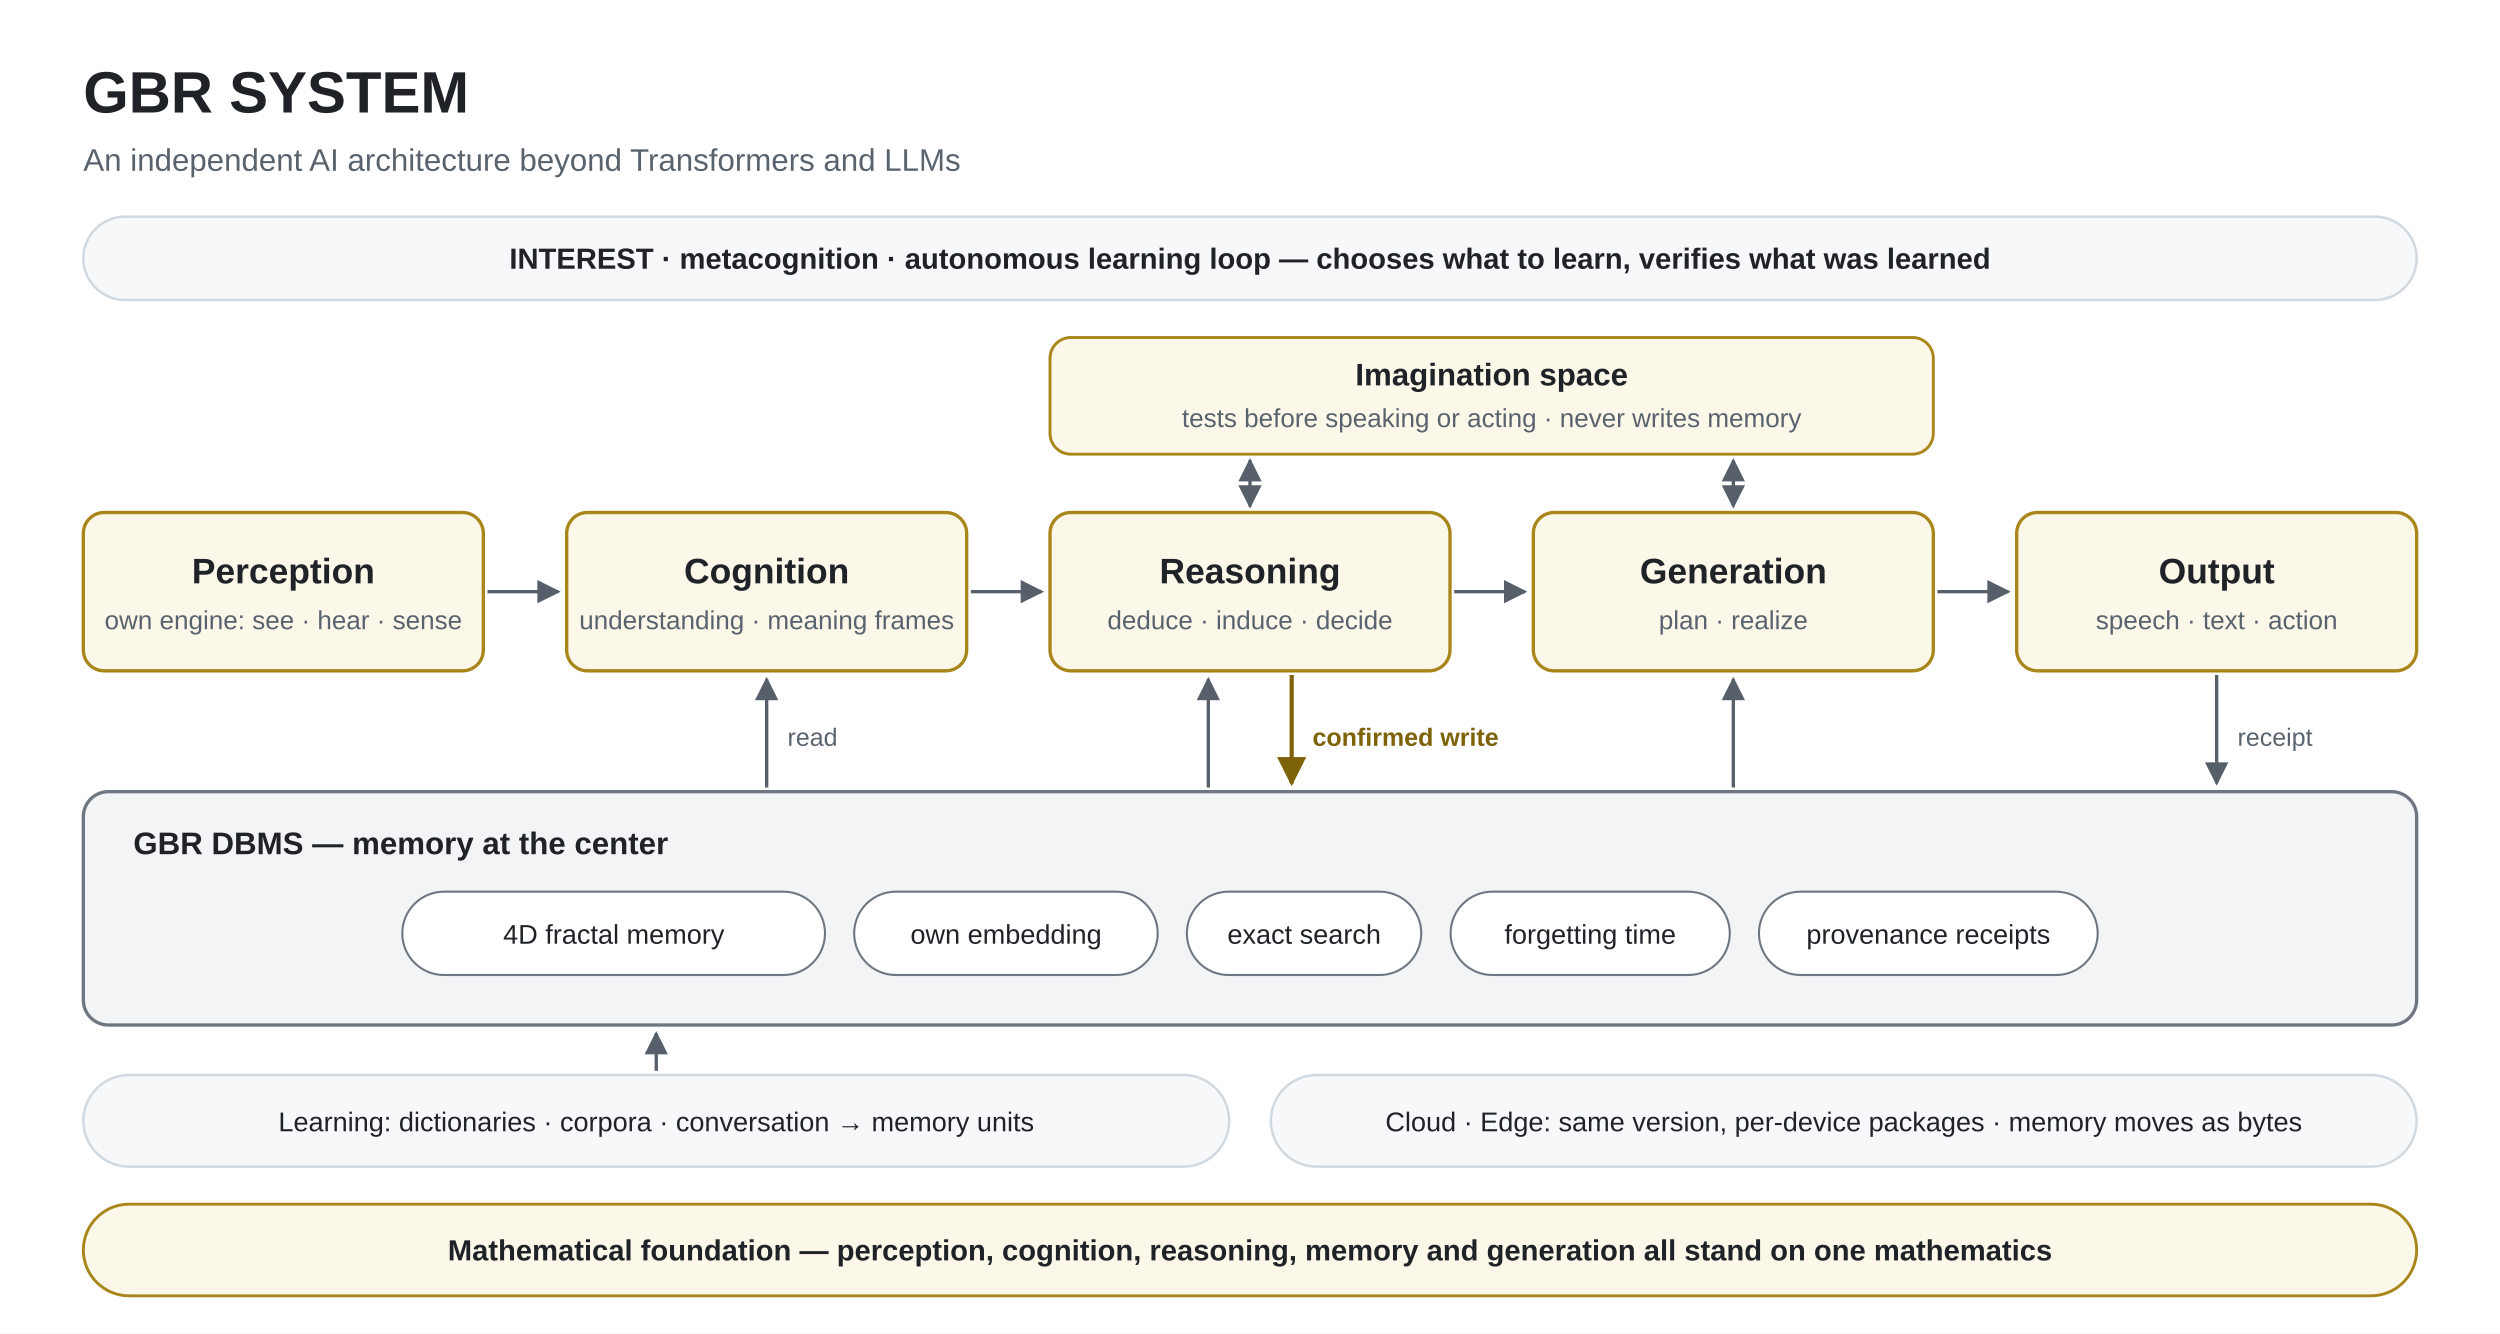
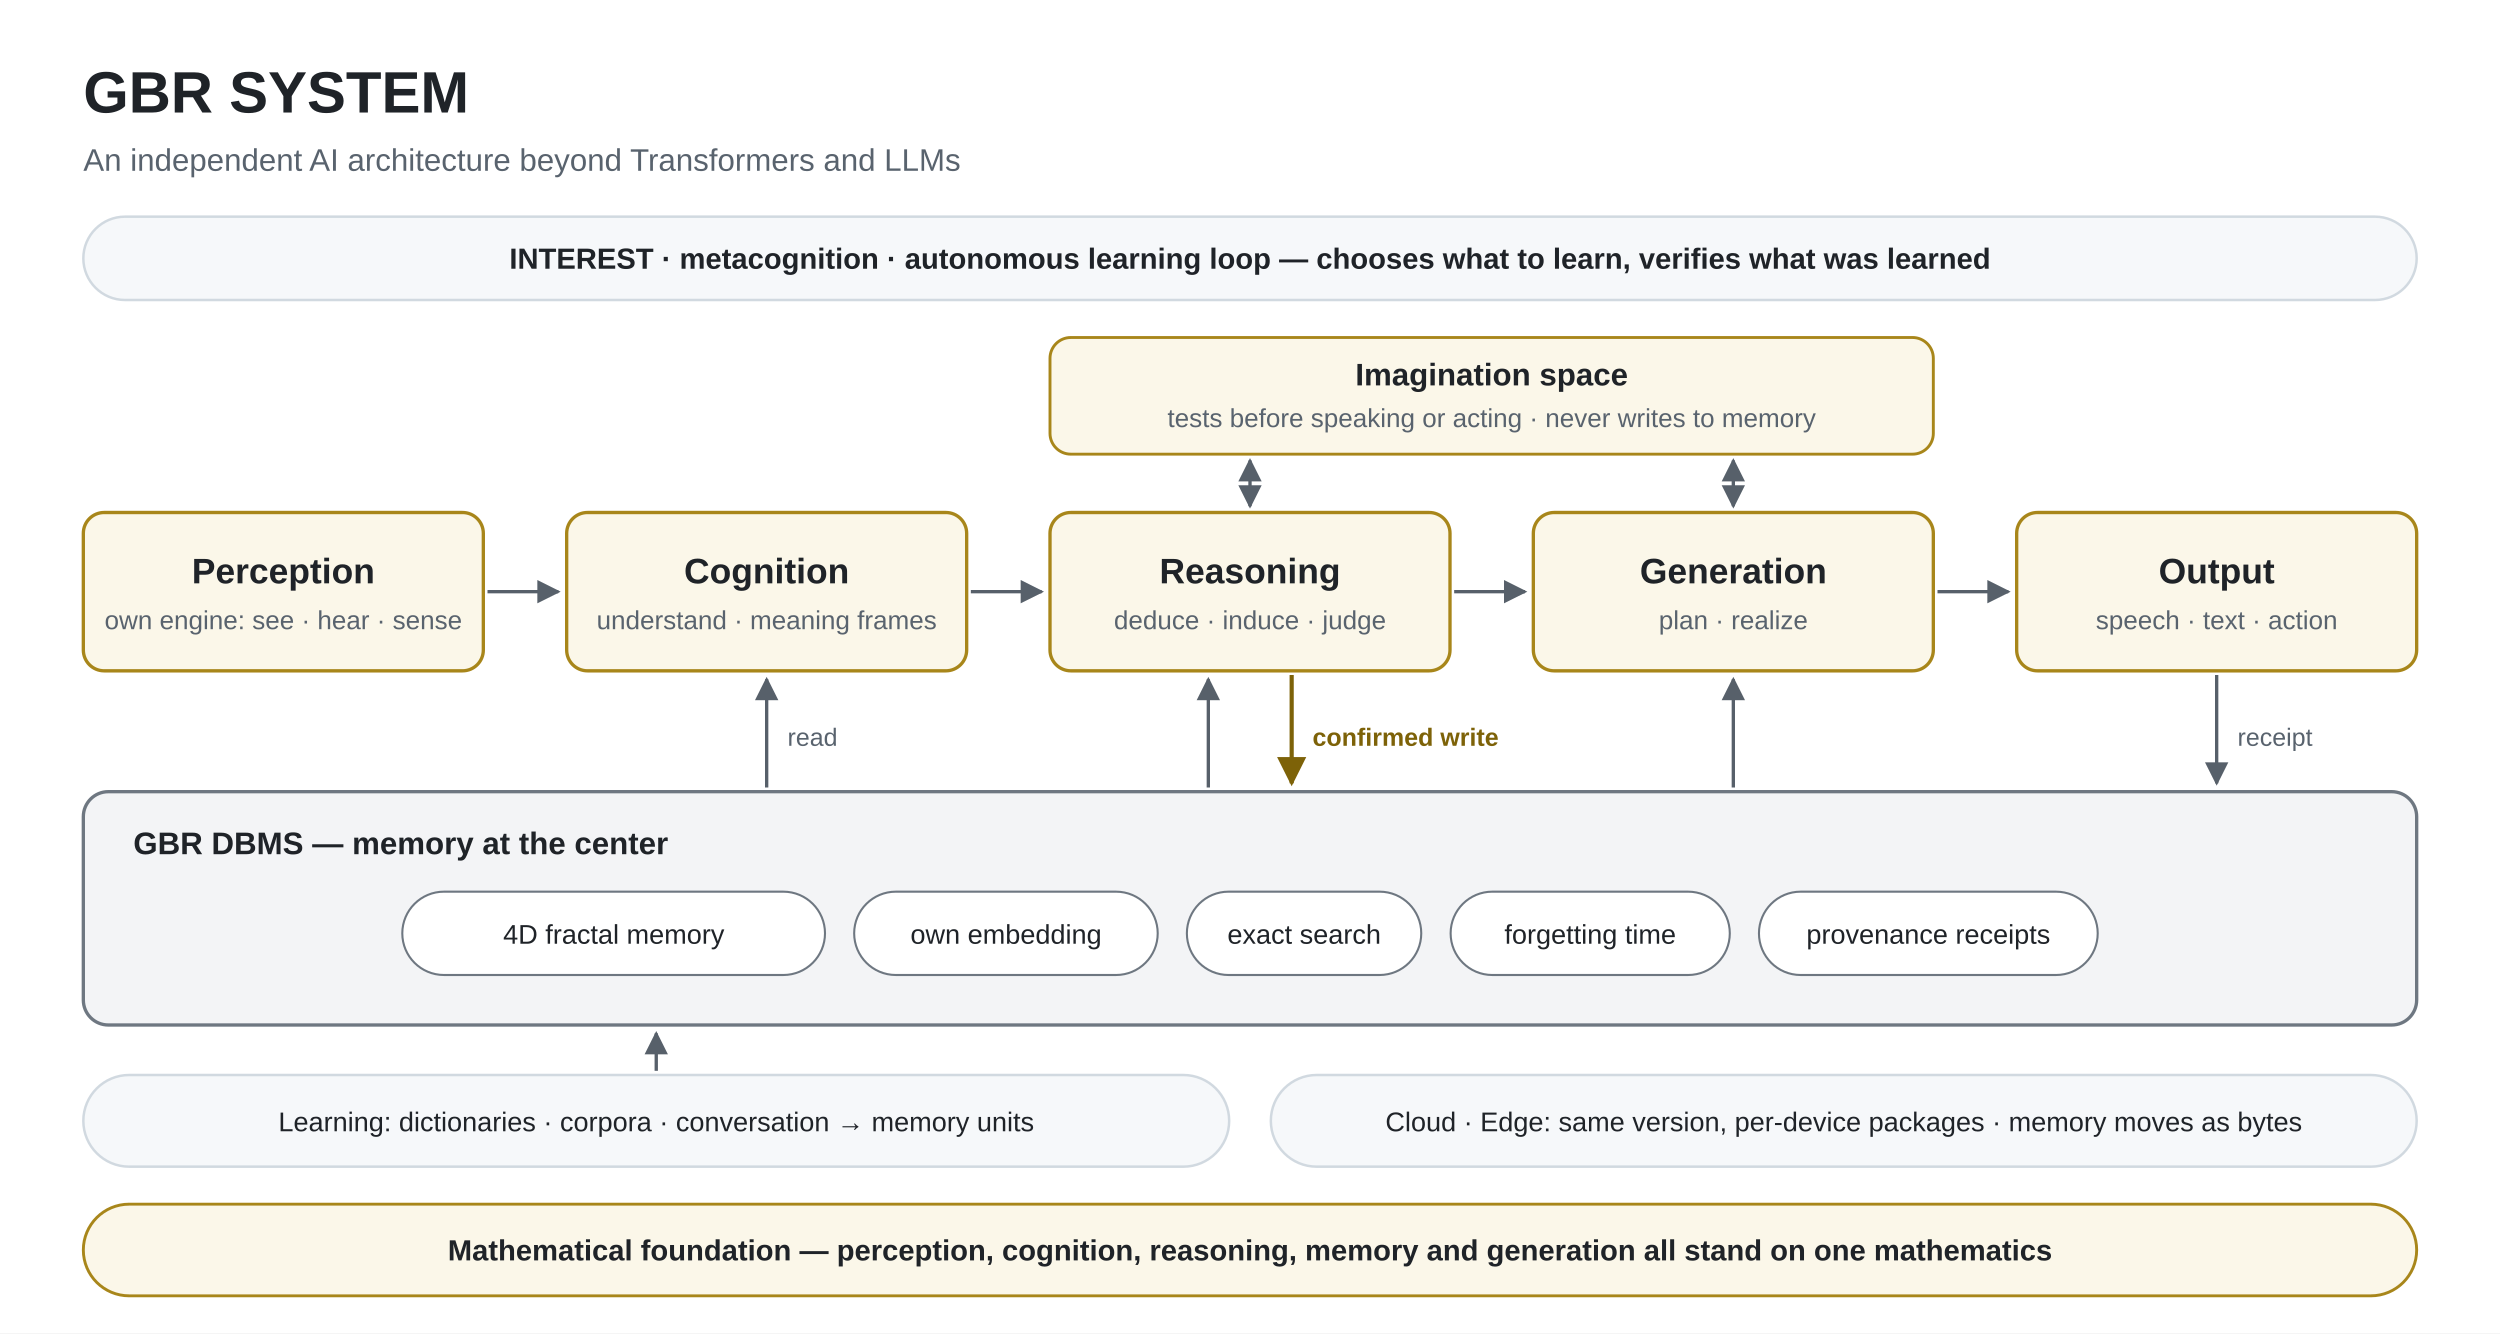
<svg xmlns="http://www.w3.org/2000/svg" viewBox="0 0 1200 640" width="1200" height="640" font-family="'Segoe UI', -apple-system, BlinkMacSystemFont, 'Helvetica Neue', Arial, 'Apple SD Gothic Neo', 'Malgun Gothic', 'Noto Sans KR', sans-serif">
  <defs>
    <marker id="a-57606a" viewBox="0 0 10 10" refX="9" refY="5" markerWidth="7" markerHeight="7" orient="auto-start-reverse">
      <path d="M0,0 L10,5 L0,10 z" fill="#57606a" />
    </marker>
    <marker id="a-7d6208" viewBox="0 0 10 10" refX="9" refY="5" markerWidth="7" markerHeight="7" orient="auto-start-reverse">
      <path d="M0,0 L10,5 L0,10 z" fill="#7d6208" />
    </marker>
  </defs>
  <rect width="1200" height="640" fill="#ffffff" />
  <text x="40" y="54" text-anchor="start" font-size="28" font-weight="700" fill="#1f2328">GBR SYSTEM</text>
  <text x="40" y="82" text-anchor="start" font-size="15" font-weight="400" fill="#59636e">An independent AI architecture beyond Transformers and LLMs</text>
  <rect x="40" y="104" width="1120" height="40" rx="20" fill="#f6f8fa" stroke="#d1d9e0" stroke-width="1.2" />
  <text x="600" y="129" text-anchor="middle" font-size="14" font-weight="600" fill="#1f2328">INTEREST · metacognition · autonomous learning loop — chooses what to learn, verifies what was learned</text>
  <rect x="504" y="162" width="424" height="56" rx="10" fill="#fbf7e9" stroke="#a8861a" stroke-width="1.4" />
  <text x="716" y="185" text-anchor="middle" font-size="15" font-weight="600" fill="#1f2328">Imagination space</text>
-   <text x="716" y="205" text-anchor="middle" font-size="12.5" font-weight="400" fill="#59636e">tests before speaking or acting · never writes memory</text>
+   <text x="716" y="205" text-anchor="middle" font-size="12.5" font-weight="400" fill="#59636e">tests before speaking or acting · never writes to memory</text>
  <rect x="40" y="246" width="192" height="76" rx="10" fill="#fbf7e9" stroke="#a8861a" stroke-width="1.6" />
  <text x="136" y="280" text-anchor="middle" font-size="17" font-weight="600" fill="#1f2328">Perception</text>
  <text x="136" y="302" text-anchor="middle" font-size="12.5" font-weight="400" fill="#59636e">own engine: see · hear · sense</text>
  <rect x="272" y="246" width="192" height="76" rx="10" fill="#fbf7e9" stroke="#a8861a" stroke-width="1.6" />
  <text x="368" y="280" text-anchor="middle" font-size="17" font-weight="600" fill="#1f2328">Cognition</text>
-   <text x="368" y="302" text-anchor="middle" font-size="12.5" font-weight="400" fill="#59636e">understanding · meaning frames</text>
+   <text x="368" y="302" text-anchor="middle" font-size="12.5" font-weight="400" fill="#59636e">understand · meaning frames</text>
  <rect x="504" y="246" width="192" height="76" rx="10" fill="#fbf7e9" stroke="#a8861a" stroke-width="1.6" />
  <text x="600" y="280" text-anchor="middle" font-size="17" font-weight="600" fill="#1f2328">Reasoning</text>
-   <text x="600" y="302" text-anchor="middle" font-size="12.5" font-weight="400" fill="#59636e">deduce · induce · decide</text>
+   <text x="600" y="302" text-anchor="middle" font-size="12.5" font-weight="400" fill="#59636e">deduce · induce · judge</text>
  <rect x="736" y="246" width="192" height="76" rx="10" fill="#fbf7e9" stroke="#a8861a" stroke-width="1.6" />
  <text x="832" y="280" text-anchor="middle" font-size="17" font-weight="600" fill="#1f2328">Generation</text>
  <text x="832" y="302" text-anchor="middle" font-size="12.5" font-weight="400" fill="#59636e">plan · realize</text>
  <rect x="968" y="246" width="192" height="76" rx="10" fill="#fbf7e9" stroke="#a8861a" stroke-width="1.6" />
  <text x="1064" y="280" text-anchor="middle" font-size="17" font-weight="600" fill="#1f2328">Output</text>
  <text x="1064" y="302" text-anchor="middle" font-size="12.5" font-weight="400" fill="#59636e">speech · text · action</text>
  <path d="M234,284 H268" fill="none" stroke="#57606a" stroke-width="1.6" marker-end="url(#a-57606a)" />
  <path d="M466,284 H500" fill="none" stroke="#57606a" stroke-width="1.6" marker-end="url(#a-57606a)" />
  <path d="M698,284 H732" fill="none" stroke="#57606a" stroke-width="1.6" marker-end="url(#a-57606a)" />
  <path d="M930,284 H964" fill="none" stroke="#57606a" stroke-width="1.6" marker-end="url(#a-57606a)" />
  <path d="M600,221 V243" fill="none" stroke="#57606a" stroke-width="1.6" marker-end="url(#a-57606a)" marker-start="url(#a-57606a)" />
  <path d="M832,221 V243" fill="none" stroke="#57606a" stroke-width="1.6" marker-end="url(#a-57606a)" marker-start="url(#a-57606a)" />
  <rect x="40" y="380" width="1120" height="112" rx="12" fill="#f3f4f6" stroke="#6e7781" stroke-width="1.6" />
  <text x="64" y="410" text-anchor="start" font-size="15" font-weight="700" fill="#1f2328">GBR DBMS — memory at the center</text>
  <rect x="193.1" y="428" width="202.9" height="40" rx="20" fill="#ffffff" stroke="#6e7781" stroke-width="1" />
  <text x="294.6" y="453" text-anchor="middle" font-size="13" font-weight="400" fill="#1f2328">4D fractal memory</text>
  <rect x="410.0" y="428" width="145.7" height="40" rx="20" fill="#ffffff" stroke="#6e7781" stroke-width="1" />
  <text x="482.9" y="453" text-anchor="middle" font-size="13" font-weight="400" fill="#1f2328">own embedding</text>
  <rect x="569.7" y="428" width="112.5" height="40" rx="20" fill="#ffffff" stroke="#6e7781" stroke-width="1" />
  <text x="626.0" y="453" text-anchor="middle" font-size="13" font-weight="400" fill="#1f2328">exact search</text>
  <rect x="696.3" y="428" width="134.0" height="40" rx="20" fill="#ffffff" stroke="#6e7781" stroke-width="1" />
  <text x="763.3" y="453" text-anchor="middle" font-size="13" font-weight="400" fill="#1f2328">forgetting time</text>
  <rect x="844.3" y="428" width="162.6" height="40" rx="20" fill="#ffffff" stroke="#6e7781" stroke-width="1" />
  <text x="925.6" y="453" text-anchor="middle" font-size="13" font-weight="400" fill="#1f2328">provenance receipts</text>
  <path d="M368,378 V326" fill="none" stroke="#57606a" stroke-width="1.6" marker-end="url(#a-57606a)" />
  <path d="M580,378 V326" fill="none" stroke="#57606a" stroke-width="1.6" marker-end="url(#a-57606a)" />
  <path d="M832,378 V326" fill="none" stroke="#57606a" stroke-width="1.6" marker-end="url(#a-57606a)" />
  <text x="378" y="358" text-anchor="start" font-size="12" font-weight="400" fill="#59636e">read</text>
  <path d="M620,324 V376" fill="none" stroke="#7d6208" stroke-width="2" marker-end="url(#a-7d6208)" />
  <text x="630" y="358" text-anchor="start" font-size="12" font-weight="600" fill="#7d6208">confirmed write</text>
  <path d="M1064,324 V376" fill="none" stroke="#57606a" stroke-width="1.6" marker-end="url(#a-57606a)" />
  <text x="1074" y="358" text-anchor="start" font-size="12" font-weight="400" fill="#59636e">receipt</text>
  <rect x="40" y="516" width="550" height="44" rx="22" fill="#f6f8fa" stroke="#d1d9e0" stroke-width="1.2" />
  <text x="315" y="543" text-anchor="middle" font-size="13" font-weight="400" fill="#1f2328">Learning: dictionaries · corpora · conversation → memory units</text>
  <path d="M315,514 V496" fill="none" stroke="#57606a" stroke-width="1.6" marker-end="url(#a-57606a)" />
  <rect x="610" y="516" width="550" height="44" rx="22" fill="#f6f8fa" stroke="#d1d9e0" stroke-width="1.2" />
  <text x="885" y="543" text-anchor="middle" font-size="13" font-weight="400" fill="#1f2328">Cloud · Edge: same version, per-device packages · memory moves as bytes</text>
  <rect x="40" y="578" width="1120" height="44" rx="22" fill="#fbf7e9" stroke="#a8861a" stroke-width="1.4" />
  <text x="600" y="605" text-anchor="middle" font-size="14" font-weight="600" fill="#1f2328">Mathematical foundation — perception, cognition, reasoning, memory and generation all stand on one mathematics</text>
</svg>
